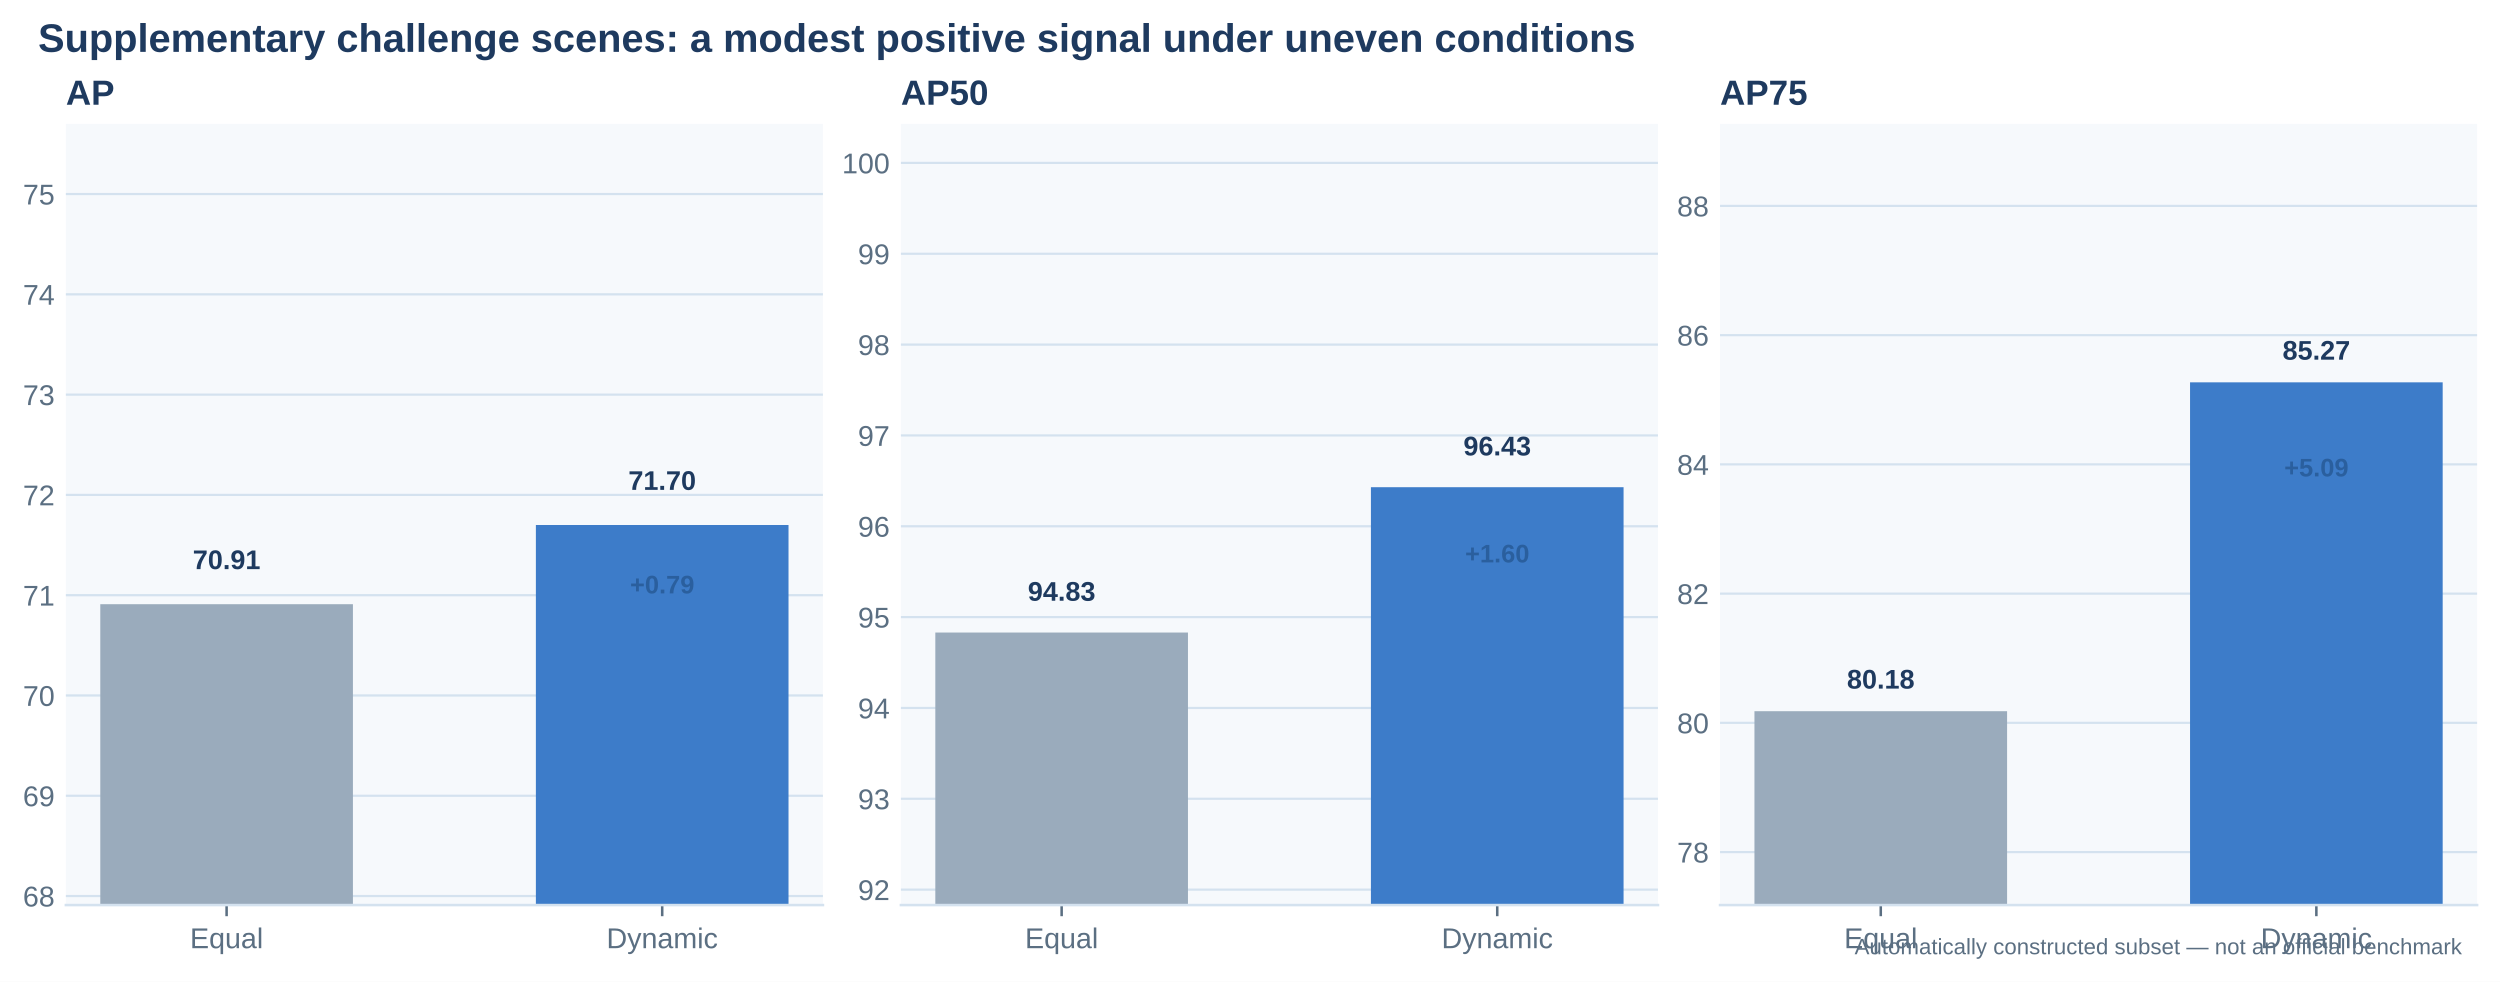
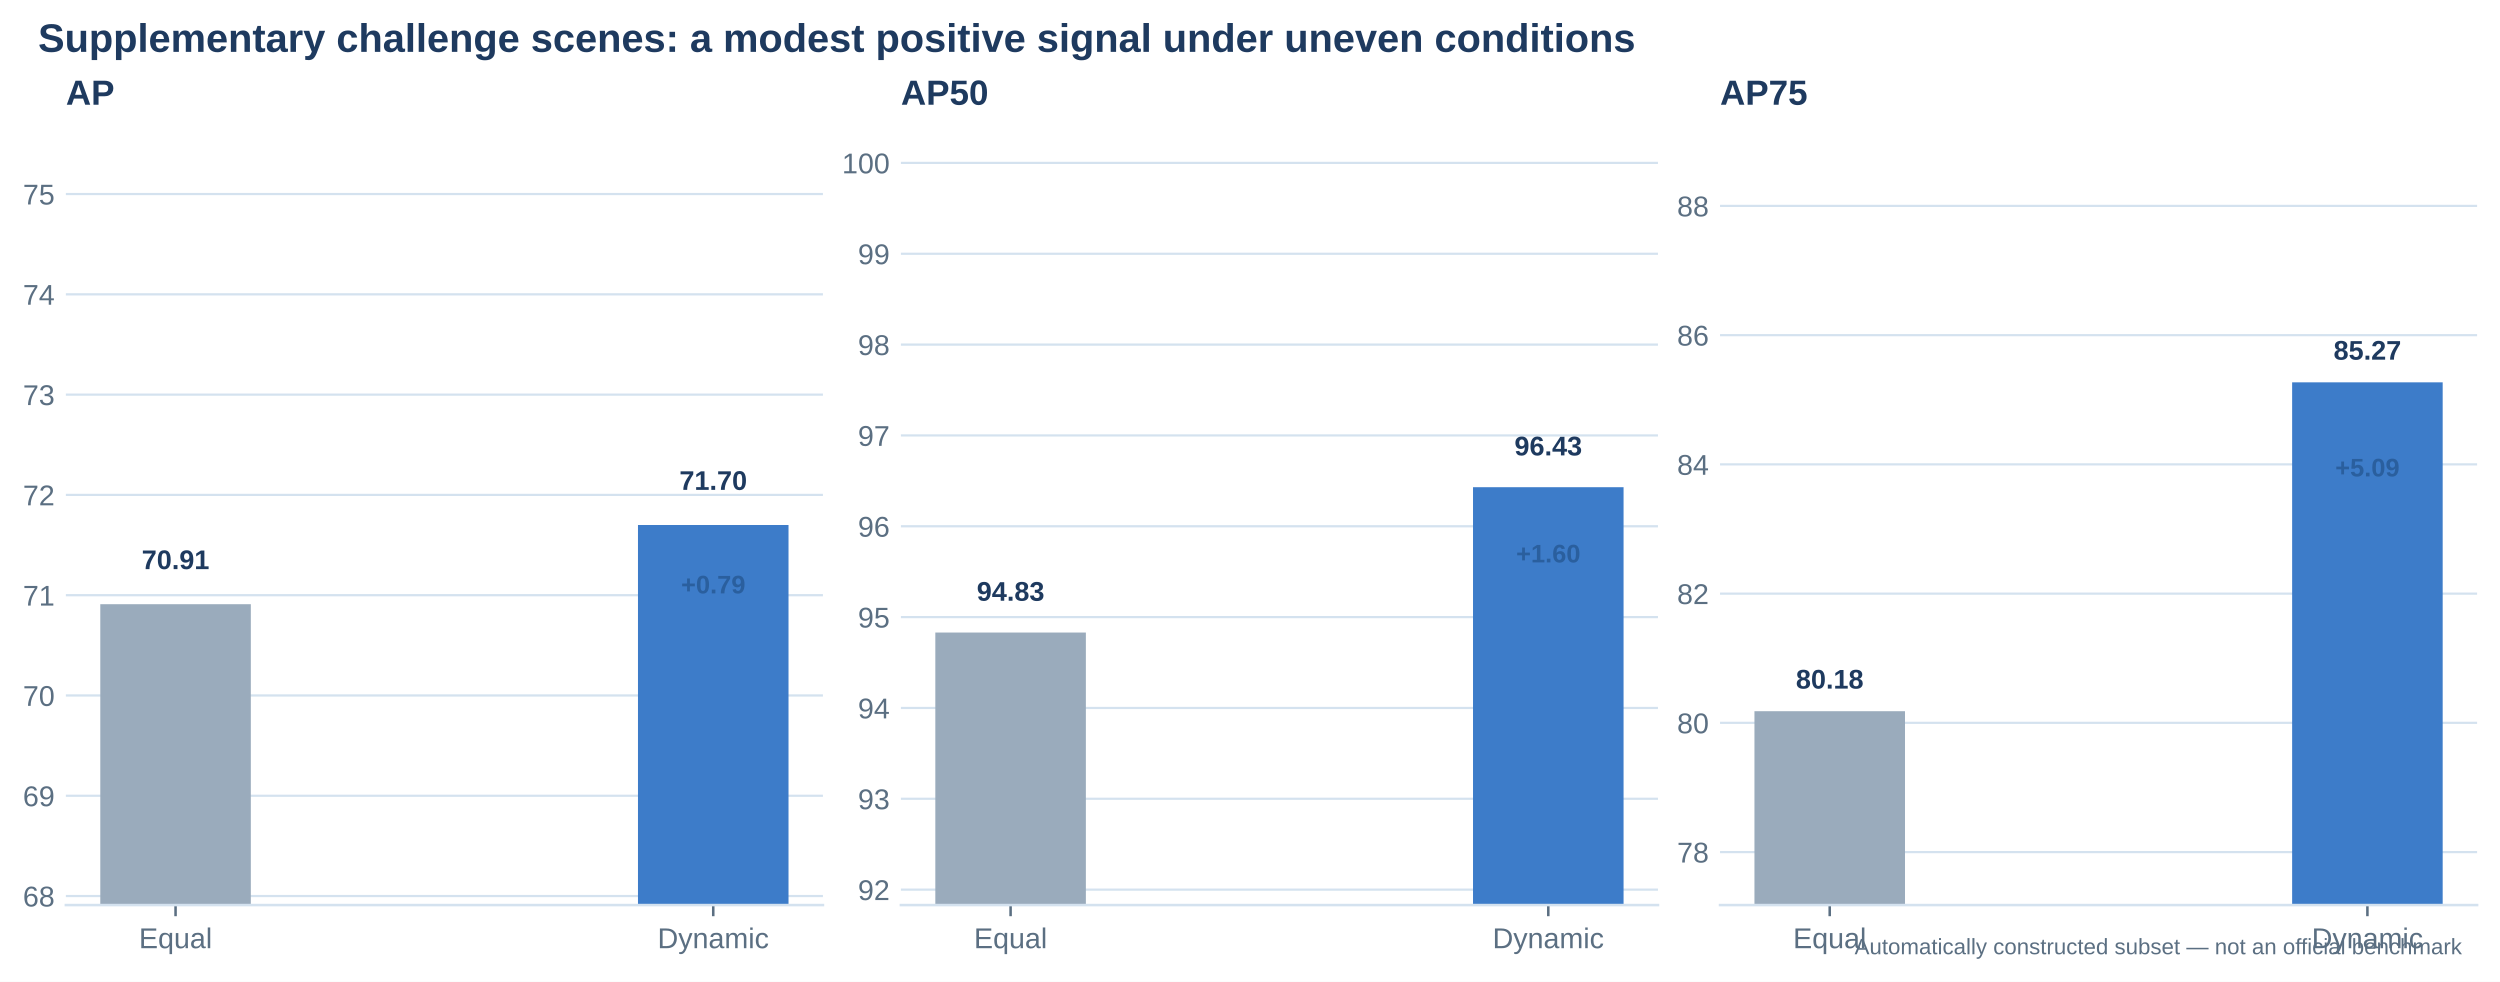
<svg xmlns="http://www.w3.org/2000/svg" xmlns:xlink="http://www.w3.org/1999/xlink" width="786pt" height="308.685pt" viewBox="0 0 786 308.685" version="1.1">
  <defs>
    <style type="text/css">*{stroke-linejoin: round; stroke-linecap: butt}</style>
  </defs>
  <g id="figure_1">
    <g id="patch_1">
      <path d="M 0 308.685 L 786 308.685 L 786 0 L 0 0 z " style="fill: #ffffff" />
    </g>
    <g id="axes_1">
      <g id="patch_2">
-         <path d="M 20.71 284.553 L 258.731 284.553 L 258.731 38.94 L 20.71 38.94 z " style="fill: #f6f9fc" />
+         <path d="M 20.71 284.553 L 258.731 284.553 L 258.731 38.94 L 20.71 38.94 z " style="fill: #ffffff" />
      </g>
      <g id="matplotlib.axis_1">
        <g id="xtick_1">
          <g id="line2d_1">
            <defs>
              <path id="m3f3f16f127" d="M 0 0 L 0 3.5 " style="stroke: #5b6f82; stroke-width: 0.8" />
            </defs>
            <g>
-               <use xlink:href="#m3f3f16f127" x="71.245" y="284.553" style="fill: #5b6f82; stroke: #5b6f82; stroke-width: 0.8" />
+               <use xlink:href="#m3f3f16f127" x="55.196" y="284.553" style="fill: #5b6f82; stroke: #5b6f82; stroke-width: 0.8" />
            </g>
          </g>
          <g id="text_1">
-             <text style="font-size: 9px; font-family: 'Arial', 'Helvetica', 'DejaVu Sans', sans-serif; text-anchor: middle; fill: #5b6f82" x="71.245" y="298.105" transform="rotate(-0 71.24476 298.1053)">Equal</text>
+             <text style="font-size: 9px; font-family: 'Arial', 'Helvetica', 'DejaVu Sans', sans-serif; text-anchor: middle; fill: #5b6f82" x="55.196" y="298.105" transform="rotate(-0 55.19577 298.1053)">Equal</text>
          </g>
        </g>
        <g id="xtick_2">
          <g id="line2d_2">
            <g>
-               <use xlink:href="#m3f3f16f127" x="208.196" y="284.553" style="fill: #5b6f82; stroke: #5b6f82; stroke-width: 0.8" />
+               <use xlink:href="#m3f3f16f127" x="224.245" y="284.553" style="fill: #5b6f82; stroke: #5b6f82; stroke-width: 0.8" />
            </g>
          </g>
          <g id="text_2">
-             <text style="font-size: 9px; font-family: 'Arial', 'Helvetica', 'DejaVu Sans', sans-serif; text-anchor: middle; fill: #5b6f82" x="208.196" y="298.105" transform="rotate(-0 208.1962 298.1053)">Dynamic</text>
+             <text style="font-size: 9px; font-family: 'Arial', 'Helvetica', 'DejaVu Sans', sans-serif; text-anchor: middle; fill: #5b6f82" x="224.245" y="298.105" transform="rotate(-0 224.2452 298.1053)">Dynamic</text>
          </g>
        </g>
      </g>
      <g id="matplotlib.axis_2">
        <g id="ytick_1">
          <g id="line2d_3">
            <path d="M 20.71 281.715 L 258.731 281.715 " clip-path="url(#p0494899641)" style="fill: none; stroke: #d4e2ef; stroke-width: 0.7; stroke-linecap: square" />
          </g>
          <g id="line2d_4" />
          <g id="text_3">
            <text style="font-size: 9px; font-family: 'Arial', 'Helvetica', 'DejaVu Sans', sans-serif; text-anchor: end; fill: #5b6f82" x="17.21" y="284.992" transform="rotate(-0 17.20969 284.9915)">68</text>
          </g>
        </g>
        <g id="ytick_2">
          <g id="line2d_5">
            <path d="M 20.71 250.186 L 258.731 250.186 " clip-path="url(#p0494899641)" style="fill: none; stroke: #d4e2ef; stroke-width: 0.7; stroke-linecap: square" />
          </g>
          <g id="line2d_6" />
          <g id="text_4">
            <text style="font-size: 9px; font-family: 'Arial', 'Helvetica', 'DejaVu Sans', sans-serif; text-anchor: end; fill: #5b6f82" x="17.21" y="253.462" transform="rotate(-0 17.20969 253.4623)">69</text>
          </g>
        </g>
        <g id="ytick_3">
          <g id="line2d_7">
            <path d="M 20.71 218.657 L 258.731 218.657 " clip-path="url(#p0494899641)" style="fill: none; stroke: #d4e2ef; stroke-width: 0.7; stroke-linecap: square" />
          </g>
          <g id="line2d_8" />
          <g id="text_5">
            <text style="font-size: 9px; font-family: 'Arial', 'Helvetica', 'DejaVu Sans', sans-serif; text-anchor: end; fill: #5b6f82" x="17.21" y="221.933" transform="rotate(-0 17.20969 221.933)">70</text>
          </g>
        </g>
        <g id="ytick_4">
          <g id="line2d_9">
            <path d="M 20.71 187.128 L 258.731 187.128 " clip-path="url(#p0494899641)" style="fill: none; stroke: #d4e2ef; stroke-width: 0.7; stroke-linecap: square" />
          </g>
          <g id="line2d_10" />
          <g id="text_6">
            <text style="font-size: 9px; font-family: 'Arial', 'Helvetica', 'DejaVu Sans', sans-serif; text-anchor: end; fill: #5b6f82" x="17.21" y="190.404" transform="rotate(-0 17.20969 190.4037)">71</text>
          </g>
        </g>
        <g id="ytick_5">
          <g id="line2d_11">
            <path d="M 20.71 155.598 L 258.731 155.598 " clip-path="url(#p0494899641)" style="fill: none; stroke: #d4e2ef; stroke-width: 0.7; stroke-linecap: square" />
          </g>
          <g id="line2d_12" />
          <g id="text_7">
            <text style="font-size: 9px; font-family: 'Arial', 'Helvetica', 'DejaVu Sans', sans-serif; text-anchor: end; fill: #5b6f82" x="17.21" y="158.874" transform="rotate(-0 17.20969 158.8744)">72</text>
          </g>
        </g>
        <g id="ytick_6">
          <g id="line2d_13">
            <path d="M 20.71 124.069 L 258.731 124.069 " clip-path="url(#p0494899641)" style="fill: none; stroke: #d4e2ef; stroke-width: 0.7; stroke-linecap: square" />
          </g>
          <g id="line2d_14" />
          <g id="text_8">
            <text style="font-size: 9px; font-family: 'Arial', 'Helvetica', 'DejaVu Sans', sans-serif; text-anchor: end; fill: #5b6f82" x="17.21" y="127.345" transform="rotate(-0 17.20969 127.3452)">73</text>
          </g>
        </g>
        <g id="ytick_7">
          <g id="line2d_15">
            <path d="M 20.71 92.54 L 258.731 92.54 " clip-path="url(#p0494899641)" style="fill: none; stroke: #d4e2ef; stroke-width: 0.7; stroke-linecap: square" />
          </g>
          <g id="line2d_16" />
          <g id="text_9">
            <text style="font-size: 9px; font-family: 'Arial', 'Helvetica', 'DejaVu Sans', sans-serif; text-anchor: end; fill: #5b6f82" x="17.21" y="95.816" transform="rotate(-0 17.20969 95.81588)">74</text>
          </g>
        </g>
        <g id="ytick_8">
          <g id="line2d_17">
            <path d="M 20.71 61.01 L 258.731 61.01 " clip-path="url(#p0494899641)" style="fill: none; stroke: #d4e2ef; stroke-width: 0.7; stroke-linecap: square" />
          </g>
          <g id="line2d_18" />
          <g id="text_10">
            <text style="font-size: 9px; font-family: 'Arial', 'Helvetica', 'DejaVu Sans', sans-serif; text-anchor: end; fill: #5b6f82" x="17.21" y="64.287" transform="rotate(-0 17.20969 64.2866)">75</text>
          </g>
        </g>
      </g>
      <g id="patch_3">
-         <path d="M 31.529 2425.706 L 110.961 2425.706 L 110.961 189.965 L 31.529 189.965 z " clip-path="url(#p0494899641)" style="fill: #9aabbc" />
+         <path d="M 31.529 2425.706 L 78.863 2425.706 L 78.863 189.965 L 31.529 189.965 z " clip-path="url(#p0494899641)" style="fill: #9aabbc" />
      </g>
      <g id="patch_4">
-         <path d="M 168.48 2425.706 L 247.912 2425.706 L 247.912 165.057 L 168.48 165.057 z " clip-path="url(#p0494899641)" style="fill: #3d7cc9" />
+         <path d="M 200.578 2425.706 L 247.912 2425.706 L 247.912 165.057 L 200.578 165.057 z " clip-path="url(#p0494899641)" style="fill: #3d7cc9" />
      </g>
      <g id="patch_5">
        <path d="M 20.71 284.553 L 258.731 284.553 " style="fill: none; stroke: #d4e2ef; stroke-width: 0.8; stroke-linejoin: miter; stroke-linecap: square" />
      </g>
      <g id="text_11">
-         <text style="font-weight: 700; font-size: 8.5px; font-family: 'Arial', 'Helvetica', 'DejaVu Sans', sans-serif; text-anchor: middle; fill: #1e3a5f" x="71.245" y="178.93" transform="rotate(-0 71.24476 178.93)">70.91</text>
+         <text style="font-weight: 700; font-size: 8.5px; font-family: 'Arial', 'Helvetica', 'DejaVu Sans', sans-serif; text-anchor: middle; fill: #1e3a5f" x="55.196" y="178.93" transform="rotate(-0 55.19577 178.93)">70.91</text>
      </g>
      <g id="text_12">
-         <text style="font-weight: 700; font-size: 8.5px; font-family: 'Arial', 'Helvetica', 'DejaVu Sans', sans-serif; text-anchor: middle; fill: #1e3a5f" x="208.196" y="154.022" transform="rotate(-0 208.1962 154.0218)">71.70</text>
+         <text style="font-weight: 700; font-size: 8.5px; font-family: 'Arial', 'Helvetica', 'DejaVu Sans', sans-serif; text-anchor: middle; fill: #1e3a5f" x="224.245" y="154.022" transform="rotate(-0 224.2452 154.0218)">71.70</text>
      </g>
      <g id="text_13">
-         <text style="font-weight: 700; font-size: 8px; font-family: 'Arial', 'Helvetica', 'DejaVu Sans', sans-serif; text-anchor: middle; fill: #2a5f9e" x="208.196" y="186.566" transform="rotate(-0 208.1962 186.5664)">+0.79</text>
+         <text style="font-weight: 700; font-size: 8px; font-family: 'Arial', 'Helvetica', 'DejaVu Sans', sans-serif; text-anchor: middle; fill: #2a5f9e" x="224.245" y="186.566" transform="rotate(-0 224.2452 186.5664)">+0.79</text>
      </g>
      <g id="text_14">
        <text style="font-weight: 700; font-size: 11px; font-family: 'Arial', 'Helvetica', 'DejaVu Sans', sans-serif; text-anchor: start; fill: #1e3a5f" x="20.71" y="32.94" transform="rotate(-0 20.70969 32.93998)">AP</text>
      </g>
    </g>
    <g id="axes_2">
      <g id="patch_6">
-         <path d="M 283.246 284.553 L 521.268 284.553 L 521.268 38.94 L 283.246 38.94 z " style="fill: #f6f9fc" />
+         <path d="M 283.246 284.553 L 521.268 284.553 L 521.268 38.94 L 283.246 38.94 z " style="fill: #ffffff" />
      </g>
      <g id="matplotlib.axis_3">
        <g id="xtick_3">
          <g id="line2d_19">
            <g>
-               <use xlink:href="#m3f3f16f127" x="333.781" y="284.553" style="fill: #5b6f82; stroke: #5b6f82; stroke-width: 0.8" />
+               <use xlink:href="#m3f3f16f127" x="317.732" y="284.553" style="fill: #5b6f82; stroke: #5b6f82; stroke-width: 0.8" />
            </g>
          </g>
          <g id="text_15">
-             <text style="font-size: 9px; font-family: 'Arial', 'Helvetica', 'DejaVu Sans', sans-serif; text-anchor: middle; fill: #5b6f82" x="333.781" y="298.105" transform="rotate(-0 333.7813 298.1053)">Equal</text>
+             <text style="font-size: 9px; font-family: 'Arial', 'Helvetica', 'DejaVu Sans', sans-serif; text-anchor: middle; fill: #5b6f82" x="317.732" y="298.105" transform="rotate(-0 317.7323 298.1053)">Equal</text>
          </g>
        </g>
        <g id="xtick_4">
          <g id="line2d_20">
            <g>
-               <use xlink:href="#m3f3f16f127" x="470.733" y="284.553" style="fill: #5b6f82; stroke: #5b6f82; stroke-width: 0.8" />
+               <use xlink:href="#m3f3f16f127" x="486.782" y="284.553" style="fill: #5b6f82; stroke: #5b6f82; stroke-width: 0.8" />
            </g>
          </g>
          <g id="text_16">
-             <text style="font-size: 9px; font-family: 'Arial', 'Helvetica', 'DejaVu Sans', sans-serif; text-anchor: middle; fill: #5b6f82" x="470.733" y="298.105" transform="rotate(-0 470.7327 298.1053)">Dynamic</text>
+             <text style="font-size: 9px; font-family: 'Arial', 'Helvetica', 'DejaVu Sans', sans-serif; text-anchor: middle; fill: #5b6f82" x="486.782" y="298.105" transform="rotate(-0 486.7817 298.1053)">Dynamic</text>
          </g>
        </g>
      </g>
      <g id="matplotlib.axis_4">
        <g id="ytick_9">
          <g id="line2d_21">
-             <path d="M 283.246 279.698 L 521.268 279.698 " clip-path="url(#p3577c065f2)" style="fill: none; stroke: #d4e2ef; stroke-width: 0.7; stroke-linecap: square" />
+             <path d="M 283.246 279.698 L 521.268 279.698 " clip-path="url(#pfb57ed9198)" style="fill: none; stroke: #d4e2ef; stroke-width: 0.7; stroke-linecap: square" />
          </g>
          <g id="line2d_22" />
          <g id="text_17">
            <text style="font-size: 9px; font-family: 'Arial', 'Helvetica', 'DejaVu Sans', sans-serif; text-anchor: end; fill: #5b6f82" x="279.746" y="282.974" transform="rotate(-0 279.7462 282.974)">92</text>
          </g>
        </g>
        <g id="ytick_10">
          <g id="line2d_23">
-             <path d="M 283.246 251.138 L 521.268 251.138 " clip-path="url(#p3577c065f2)" style="fill: none; stroke: #d4e2ef; stroke-width: 0.7; stroke-linecap: square" />
+             <path d="M 283.246 251.138 L 521.268 251.138 " clip-path="url(#pfb57ed9198)" style="fill: none; stroke: #d4e2ef; stroke-width: 0.7; stroke-linecap: square" />
          </g>
          <g id="line2d_24" />
          <g id="text_18">
            <text style="font-size: 9px; font-family: 'Arial', 'Helvetica', 'DejaVu Sans', sans-serif; text-anchor: end; fill: #5b6f82" x="279.746" y="254.414" transform="rotate(-0 279.7462 254.4144)">93</text>
          </g>
        </g>
        <g id="ytick_11">
          <g id="line2d_25">
-             <path d="M 283.246 222.579 L 521.268 222.579 " clip-path="url(#p3577c065f2)" style="fill: none; stroke: #d4e2ef; stroke-width: 0.7; stroke-linecap: square" />
+             <path d="M 283.246 222.579 L 521.268 222.579 " clip-path="url(#pfb57ed9198)" style="fill: none; stroke: #d4e2ef; stroke-width: 0.7; stroke-linecap: square" />
          </g>
          <g id="line2d_26" />
          <g id="text_19">
            <text style="font-size: 9px; font-family: 'Arial', 'Helvetica', 'DejaVu Sans', sans-serif; text-anchor: end; fill: #5b6f82" x="279.746" y="225.855" transform="rotate(-0 279.7462 225.8547)">94</text>
          </g>
        </g>
        <g id="ytick_12">
          <g id="line2d_27">
-             <path d="M 283.246 194.019 L 521.268 194.019 " clip-path="url(#p3577c065f2)" style="fill: none; stroke: #d4e2ef; stroke-width: 0.7; stroke-linecap: square" />
+             <path d="M 283.246 194.019 L 521.268 194.019 " clip-path="url(#pfb57ed9198)" style="fill: none; stroke: #d4e2ef; stroke-width: 0.7; stroke-linecap: square" />
          </g>
          <g id="line2d_28" />
          <g id="text_20">
            <text style="font-size: 9px; font-family: 'Arial', 'Helvetica', 'DejaVu Sans', sans-serif; text-anchor: end; fill: #5b6f82" x="279.746" y="197.295" transform="rotate(-0 279.7462 197.2951)">95</text>
          </g>
        </g>
        <g id="ytick_13">
          <g id="line2d_29">
-             <path d="M 283.246 165.459 L 521.268 165.459 " clip-path="url(#p3577c065f2)" style="fill: none; stroke: #d4e2ef; stroke-width: 0.7; stroke-linecap: square" />
+             <path d="M 283.246 165.459 L 521.268 165.459 " clip-path="url(#pfb57ed9198)" style="fill: none; stroke: #d4e2ef; stroke-width: 0.7; stroke-linecap: square" />
          </g>
          <g id="line2d_30" />
          <g id="text_21">
            <text style="font-size: 9px; font-family: 'Arial', 'Helvetica', 'DejaVu Sans', sans-serif; text-anchor: end; fill: #5b6f82" x="279.746" y="168.735" transform="rotate(-0 279.7462 168.7354)">96</text>
          </g>
        </g>
        <g id="ytick_14">
          <g id="line2d_31">
-             <path d="M 283.246 136.9 L 521.268 136.9 " clip-path="url(#p3577c065f2)" style="fill: none; stroke: #d4e2ef; stroke-width: 0.7; stroke-linecap: square" />
+             <path d="M 283.246 136.9 L 521.268 136.9 " clip-path="url(#pfb57ed9198)" style="fill: none; stroke: #d4e2ef; stroke-width: 0.7; stroke-linecap: square" />
          </g>
          <g id="line2d_32" />
          <g id="text_22">
            <text style="font-size: 9px; font-family: 'Arial', 'Helvetica', 'DejaVu Sans', sans-serif; text-anchor: end; fill: #5b6f82" x="279.746" y="140.176" transform="rotate(-0 279.7462 140.1757)">97</text>
          </g>
        </g>
        <g id="ytick_15">
          <g id="line2d_33">
-             <path d="M 283.246 108.34 L 521.268 108.34 " clip-path="url(#p3577c065f2)" style="fill: none; stroke: #d4e2ef; stroke-width: 0.7; stroke-linecap: square" />
+             <path d="M 283.246 108.34 L 521.268 108.34 " clip-path="url(#pfb57ed9198)" style="fill: none; stroke: #d4e2ef; stroke-width: 0.7; stroke-linecap: square" />
          </g>
          <g id="line2d_34" />
          <g id="text_23">
            <text style="font-size: 9px; font-family: 'Arial', 'Helvetica', 'DejaVu Sans', sans-serif; text-anchor: end; fill: #5b6f82" x="279.746" y="111.616" transform="rotate(-0 279.7462 111.6161)">98</text>
          </g>
        </g>
        <g id="ytick_16">
          <g id="line2d_35">
-             <path d="M 283.246 79.78 L 521.268 79.78 " clip-path="url(#p3577c065f2)" style="fill: none; stroke: #d4e2ef; stroke-width: 0.7; stroke-linecap: square" />
+             <path d="M 283.246 79.78 L 521.268 79.78 " clip-path="url(#pfb57ed9198)" style="fill: none; stroke: #d4e2ef; stroke-width: 0.7; stroke-linecap: square" />
          </g>
          <g id="line2d_36" />
          <g id="text_24">
            <text style="font-size: 9px; font-family: 'Arial', 'Helvetica', 'DejaVu Sans', sans-serif; text-anchor: end; fill: #5b6f82" x="279.746" y="83.056" transform="rotate(-0 279.7462 83.05642)">99</text>
          </g>
        </g>
        <g id="ytick_17">
          <g id="line2d_37">
-             <path d="M 283.246 51.221 L 521.268 51.221 " clip-path="url(#p3577c065f2)" style="fill: none; stroke: #d4e2ef; stroke-width: 0.7; stroke-linecap: square" />
+             <path d="M 283.246 51.221 L 521.268 51.221 " clip-path="url(#pfb57ed9198)" style="fill: none; stroke: #d4e2ef; stroke-width: 0.7; stroke-linecap: square" />
          </g>
          <g id="line2d_38" />
          <g id="text_25">
            <text style="font-size: 9px; font-family: 'Arial', 'Helvetica', 'DejaVu Sans', sans-serif; text-anchor: end; fill: #5b6f82" x="279.746" y="54.497" transform="rotate(-0 279.7462 54.49676)">100</text>
          </g>
        </g>
      </g>
      <g id="patch_7">
-         <path d="M 294.065 2907.187 L 373.497 2907.187 L 373.497 198.874 L 294.065 198.874 z " clip-path="url(#p3577c065f2)" style="fill: #9aabbc" />
+         <path d="M 294.065 2907.187 L 341.399 2907.187 L 341.399 198.874 L 294.065 198.874 z " clip-path="url(#pfb57ed9198)" style="fill: #9aabbc" />
      </g>
      <g id="patch_8">
-         <path d="M 431.017 2907.187 L 510.449 2907.187 L 510.449 153.179 L 431.017 153.179 z " clip-path="url(#p3577c065f2)" style="fill: #3d7cc9" />
+         <path d="M 463.115 2907.187 L 510.449 2907.187 L 510.449 153.179 L 463.115 153.179 z " clip-path="url(#pfb57ed9198)" style="fill: #3d7cc9" />
      </g>
      <g id="patch_9">
        <path d="M 283.246 284.553 L 521.268 284.553 " style="fill: none; stroke: #d4e2ef; stroke-width: 0.8; stroke-linejoin: miter; stroke-linecap: square" />
      </g>
      <g id="text_26">
-         <text style="font-weight: 700; font-size: 8.5px; font-family: 'Arial', 'Helvetica', 'DejaVu Sans', sans-serif; text-anchor: middle; fill: #1e3a5f" x="333.781" y="188.878" transform="rotate(-0 333.7813 188.8782)">94.83</text>
+         <text style="font-weight: 700; font-size: 8.5px; font-family: 'Arial', 'Helvetica', 'DejaVu Sans', sans-serif; text-anchor: middle; fill: #1e3a5f" x="317.732" y="188.878" transform="rotate(-0 317.7323 188.8782)">94.83</text>
      </g>
      <g id="text_27">
-         <text style="font-weight: 700; font-size: 8.5px; font-family: 'Arial', 'Helvetica', 'DejaVu Sans', sans-serif; text-anchor: middle; fill: #1e3a5f" x="470.733" y="143.183" transform="rotate(-0 470.7327 143.1827)">96.43</text>
+         <text style="font-weight: 700; font-size: 8.5px; font-family: 'Arial', 'Helvetica', 'DejaVu Sans', sans-serif; text-anchor: middle; fill: #1e3a5f" x="486.782" y="143.183" transform="rotate(-0 486.7817 143.1827)">96.43</text>
      </g>
      <g id="text_28">
-         <text style="font-weight: 700; font-size: 8px; font-family: 'Arial', 'Helvetica', 'DejaVu Sans', sans-serif; text-anchor: middle; fill: #2a5f9e" x="470.733" y="176.826" transform="rotate(-0 470.7327 176.826)">+1.60</text>
+         <text style="font-weight: 700; font-size: 8px; font-family: 'Arial', 'Helvetica', 'DejaVu Sans', sans-serif; text-anchor: middle; fill: #2a5f9e" x="486.782" y="176.826" transform="rotate(-0 486.7817 176.826)">+1.60</text>
      </g>
      <g id="text_29">
        <text style="font-weight: 700; font-size: 11px; font-family: 'Arial', 'Helvetica', 'DejaVu Sans', sans-serif; text-anchor: start; fill: #1e3a5f" x="283.246" y="32.94" transform="rotate(-0 283.2462 32.93998)">AP50</text>
      </g>
    </g>
    <g id="axes_3">
      <g id="patch_10">
-         <path d="M 540.778 284.553 L 778.8 284.553 L 778.8 38.94 L 540.778 38.94 z " style="fill: #f6f9fc" />
+         <path d="M 540.778 284.553 L 778.8 284.553 L 778.8 38.94 L 540.778 38.94 z " style="fill: #ffffff" />
      </g>
      <g id="matplotlib.axis_5">
        <g id="xtick_5">
          <g id="line2d_39">
            <g>
-               <use xlink:href="#m3f3f16f127" x="591.313" y="284.553" style="fill: #5b6f82; stroke: #5b6f82; stroke-width: 0.8" />
+               <use xlink:href="#m3f3f16f127" x="575.264" y="284.553" style="fill: #5b6f82; stroke: #5b6f82; stroke-width: 0.8" />
            </g>
          </g>
          <g id="text_30">
-             <text style="font-size: 9px; font-family: 'Arial', 'Helvetica', 'DejaVu Sans', sans-serif; text-anchor: middle; fill: #5b6f82" x="591.313" y="298.105" transform="rotate(-0 591.313 298.1053)">Equal</text>
+             <text style="font-size: 9px; font-family: 'Arial', 'Helvetica', 'DejaVu Sans', sans-serif; text-anchor: middle; fill: #5b6f82" x="575.264" y="298.105" transform="rotate(-0 575.264 298.1053)">Equal</text>
          </g>
        </g>
        <g id="xtick_6">
          <g id="line2d_40">
            <g>
-               <use xlink:href="#m3f3f16f127" x="728.264" y="284.553" style="fill: #5b6f82; stroke: #5b6f82; stroke-width: 0.8" />
+               <use xlink:href="#m3f3f16f127" x="744.313" y="284.553" style="fill: #5b6f82; stroke: #5b6f82; stroke-width: 0.8" />
            </g>
          </g>
          <g id="text_31">
-             <text style="font-size: 9px; font-family: 'Arial', 'Helvetica', 'DejaVu Sans', sans-serif; text-anchor: middle; fill: #5b6f82" x="728.264" y="298.105" transform="rotate(-0 728.2645 298.1053)">Dynamic</text>
+             <text style="font-size: 9px; font-family: 'Arial', 'Helvetica', 'DejaVu Sans', sans-serif; text-anchor: middle; fill: #5b6f82" x="744.313" y="298.105" transform="rotate(-0 744.3134 298.1053)">Dynamic</text>
          </g>
        </g>
      </g>
      <g id="matplotlib.axis_6">
        <g id="ytick_18">
          <g id="line2d_41">
            <path d="M 540.778 267.894 L 778.8 267.894 " clip-path="url(#pa761823848)" style="fill: none; stroke: #d4e2ef; stroke-width: 0.7; stroke-linecap: square" />
          </g>
          <g id="line2d_42" />
          <g id="text_32">
            <text style="font-size: 9px; font-family: 'Arial', 'Helvetica', 'DejaVu Sans', sans-serif; text-anchor: end; fill: #5b6f82" x="537.278" y="271.171" transform="rotate(-0 537.278 271.1706)">78</text>
          </g>
        </g>
        <g id="ytick_19">
          <g id="line2d_43">
            <path d="M 540.778 227.264 L 778.8 227.264 " clip-path="url(#pa761823848)" style="fill: none; stroke: #d4e2ef; stroke-width: 0.7; stroke-linecap: square" />
          </g>
          <g id="line2d_44" />
          <g id="text_33">
            <text style="font-size: 9px; font-family: 'Arial', 'Helvetica', 'DejaVu Sans', sans-serif; text-anchor: end; fill: #5b6f82" x="537.278" y="230.54" transform="rotate(-0 537.278 230.5398)">80</text>
          </g>
        </g>
        <g id="ytick_20">
          <g id="line2d_45">
            <path d="M 540.778 186.633 L 778.8 186.633 " clip-path="url(#pa761823848)" style="fill: none; stroke: #d4e2ef; stroke-width: 0.7; stroke-linecap: square" />
          </g>
          <g id="line2d_46" />
          <g id="text_34">
            <text style="font-size: 9px; font-family: 'Arial', 'Helvetica', 'DejaVu Sans', sans-serif; text-anchor: end; fill: #5b6f82" x="537.278" y="189.909" transform="rotate(-0 537.278 189.909)">82</text>
          </g>
        </g>
        <g id="ytick_21">
          <g id="line2d_47">
            <path d="M 540.778 146.002 L 778.8 146.002 " clip-path="url(#pa761823848)" style="fill: none; stroke: #d4e2ef; stroke-width: 0.7; stroke-linecap: square" />
          </g>
          <g id="line2d_48" />
          <g id="text_35">
            <text style="font-size: 9px; font-family: 'Arial', 'Helvetica', 'DejaVu Sans', sans-serif; text-anchor: end; fill: #5b6f82" x="537.278" y="149.278" transform="rotate(-0 537.278 149.2782)">84</text>
          </g>
        </g>
        <g id="ytick_22">
          <g id="line2d_49">
            <path d="M 540.778 105.371 L 778.8 105.371 " clip-path="url(#pa761823848)" style="fill: none; stroke: #d4e2ef; stroke-width: 0.7; stroke-linecap: square" />
          </g>
          <g id="line2d_50" />
          <g id="text_36">
            <text style="font-size: 9px; font-family: 'Arial', 'Helvetica', 'DejaVu Sans', sans-serif; text-anchor: end; fill: #5b6f82" x="537.278" y="108.647" transform="rotate(-0 537.278 108.6474)">86</text>
          </g>
        </g>
        <g id="ytick_23">
          <g id="line2d_51">
            <path d="M 540.778 64.741 L 778.8 64.741 " clip-path="url(#pa761823848)" style="fill: none; stroke: #d4e2ef; stroke-width: 0.7; stroke-linecap: square" />
          </g>
          <g id="line2d_52" />
          <g id="text_37">
            <text style="font-size: 9px; font-family: 'Arial', 'Helvetica', 'DejaVu Sans', sans-serif; text-anchor: end; fill: #5b6f82" x="537.278" y="68.017" transform="rotate(-0 537.278 68.01665)">88</text>
          </g>
        </g>
      </g>
      <g id="patch_11">
-         <path d="M 551.597 1852.495 L 631.029 1852.495 L 631.029 223.607 L 551.597 223.607 z " clip-path="url(#pa761823848)" style="fill: #9aabbc" />
+         <path d="M 551.597 1852.495 L 598.931 1852.495 L 598.931 223.607 L 551.597 223.607 z " clip-path="url(#pa761823848)" style="fill: #9aabbc" />
      </g>
      <g id="patch_12">
-         <path d="M 688.549 1852.495 L 767.98 1852.495 L 767.98 120.202 L 688.549 120.202 z " clip-path="url(#pa761823848)" style="fill: #3d7cc9" />
+         <path d="M 720.647 1852.495 L 767.98 1852.495 L 767.98 120.202 L 720.647 120.202 z " clip-path="url(#pa761823848)" style="fill: #3d7cc9" />
      </g>
      <g id="patch_13">
        <path d="M 540.778 284.553 L 778.8 284.553 " style="fill: none; stroke: #d4e2ef; stroke-width: 0.8; stroke-linejoin: miter; stroke-linecap: square" />
      </g>
      <g id="text_38">
-         <text style="font-weight: 700; font-size: 8.5px; font-family: 'Arial', 'Helvetica', 'DejaVu Sans', sans-serif; text-anchor: middle; fill: #1e3a5f" x="591.313" y="216.496" transform="rotate(-0 591.313 216.4965)">80.18</text>
+         <text style="font-weight: 700; font-size: 8.5px; font-family: 'Arial', 'Helvetica', 'DejaVu Sans', sans-serif; text-anchor: middle; fill: #1e3a5f" x="575.264" y="216.496" transform="rotate(-0 575.264 216.4965)">80.18</text>
      </g>
      <g id="text_39">
-         <text style="font-weight: 700; font-size: 8.5px; font-family: 'Arial', 'Helvetica', 'DejaVu Sans', sans-serif; text-anchor: middle; fill: #1e3a5f" x="728.264" y="113.091" transform="rotate(-0 728.2645 113.0912)">85.27</text>
+         <text style="font-weight: 700; font-size: 8.5px; font-family: 'Arial', 'Helvetica', 'DejaVu Sans', sans-serif; text-anchor: middle; fill: #1e3a5f" x="744.313" y="113.091" transform="rotate(-0 744.3134 113.0912)">85.27</text>
      </g>
      <g id="text_40">
-         <text style="font-weight: 700; font-size: 8px; font-family: 'Arial', 'Helvetica', 'DejaVu Sans', sans-serif; text-anchor: middle; fill: #2a5f9e" x="728.264" y="149.785" transform="rotate(-0 728.2645 149.7848)">+5.09</text>
+         <text style="font-weight: 700; font-size: 8px; font-family: 'Arial', 'Helvetica', 'DejaVu Sans', sans-serif; text-anchor: middle; fill: #2a5f9e" x="744.313" y="149.785" transform="rotate(-0 744.3134 149.7848)">+5.09</text>
      </g>
      <g id="text_41">
        <text style="font-weight: 700; font-size: 11px; font-family: 'Arial', 'Helvetica', 'DejaVu Sans', sans-serif; text-anchor: start; fill: #1e3a5f" x="540.778" y="32.94" transform="rotate(-0 540.778 32.93998)">AP75</text>
      </g>
    </g>
    <g id="text_42">
      <text style="font-weight: 700; font-size: 12.5px; font-family: 'Arial', 'Helvetica', 'DejaVu Sans', sans-serif; text-anchor: start; fill: #1e3a5f" x="11.976" y="16.3" transform="rotate(-0 11.97576 16.30034)">Supplementary challenge scenes: a modest positive signal under uneven conditions</text>
    </g>
    <g id="text_43">
      <text style="font-size: 7px; font-family: 'Arial', 'Helvetica', 'DejaVu Sans', sans-serif; text-anchor: end; fill: #5b6f82" x="774.024" y="300.012" transform="rotate(-0 774.0238 300.0118)">Automatically constructed subset — not an official benchmark</text>
    </g>
  </g>
  <defs>
    <clipPath id="p0494899641">
      <rect x="20.71" y="38.94" width="238.022" height="245.613" />
    </clipPath>
-     <clipPath id="p3577c065f2">
+     <clipPath id="pfb57ed9198">
      <rect x="283.246" y="38.94" width="238.022" height="245.613" />
    </clipPath>
    <clipPath id="pa761823848">
      <rect x="540.778" y="38.94" width="238.022" height="245.613" />
    </clipPath>
  </defs>
</svg>
